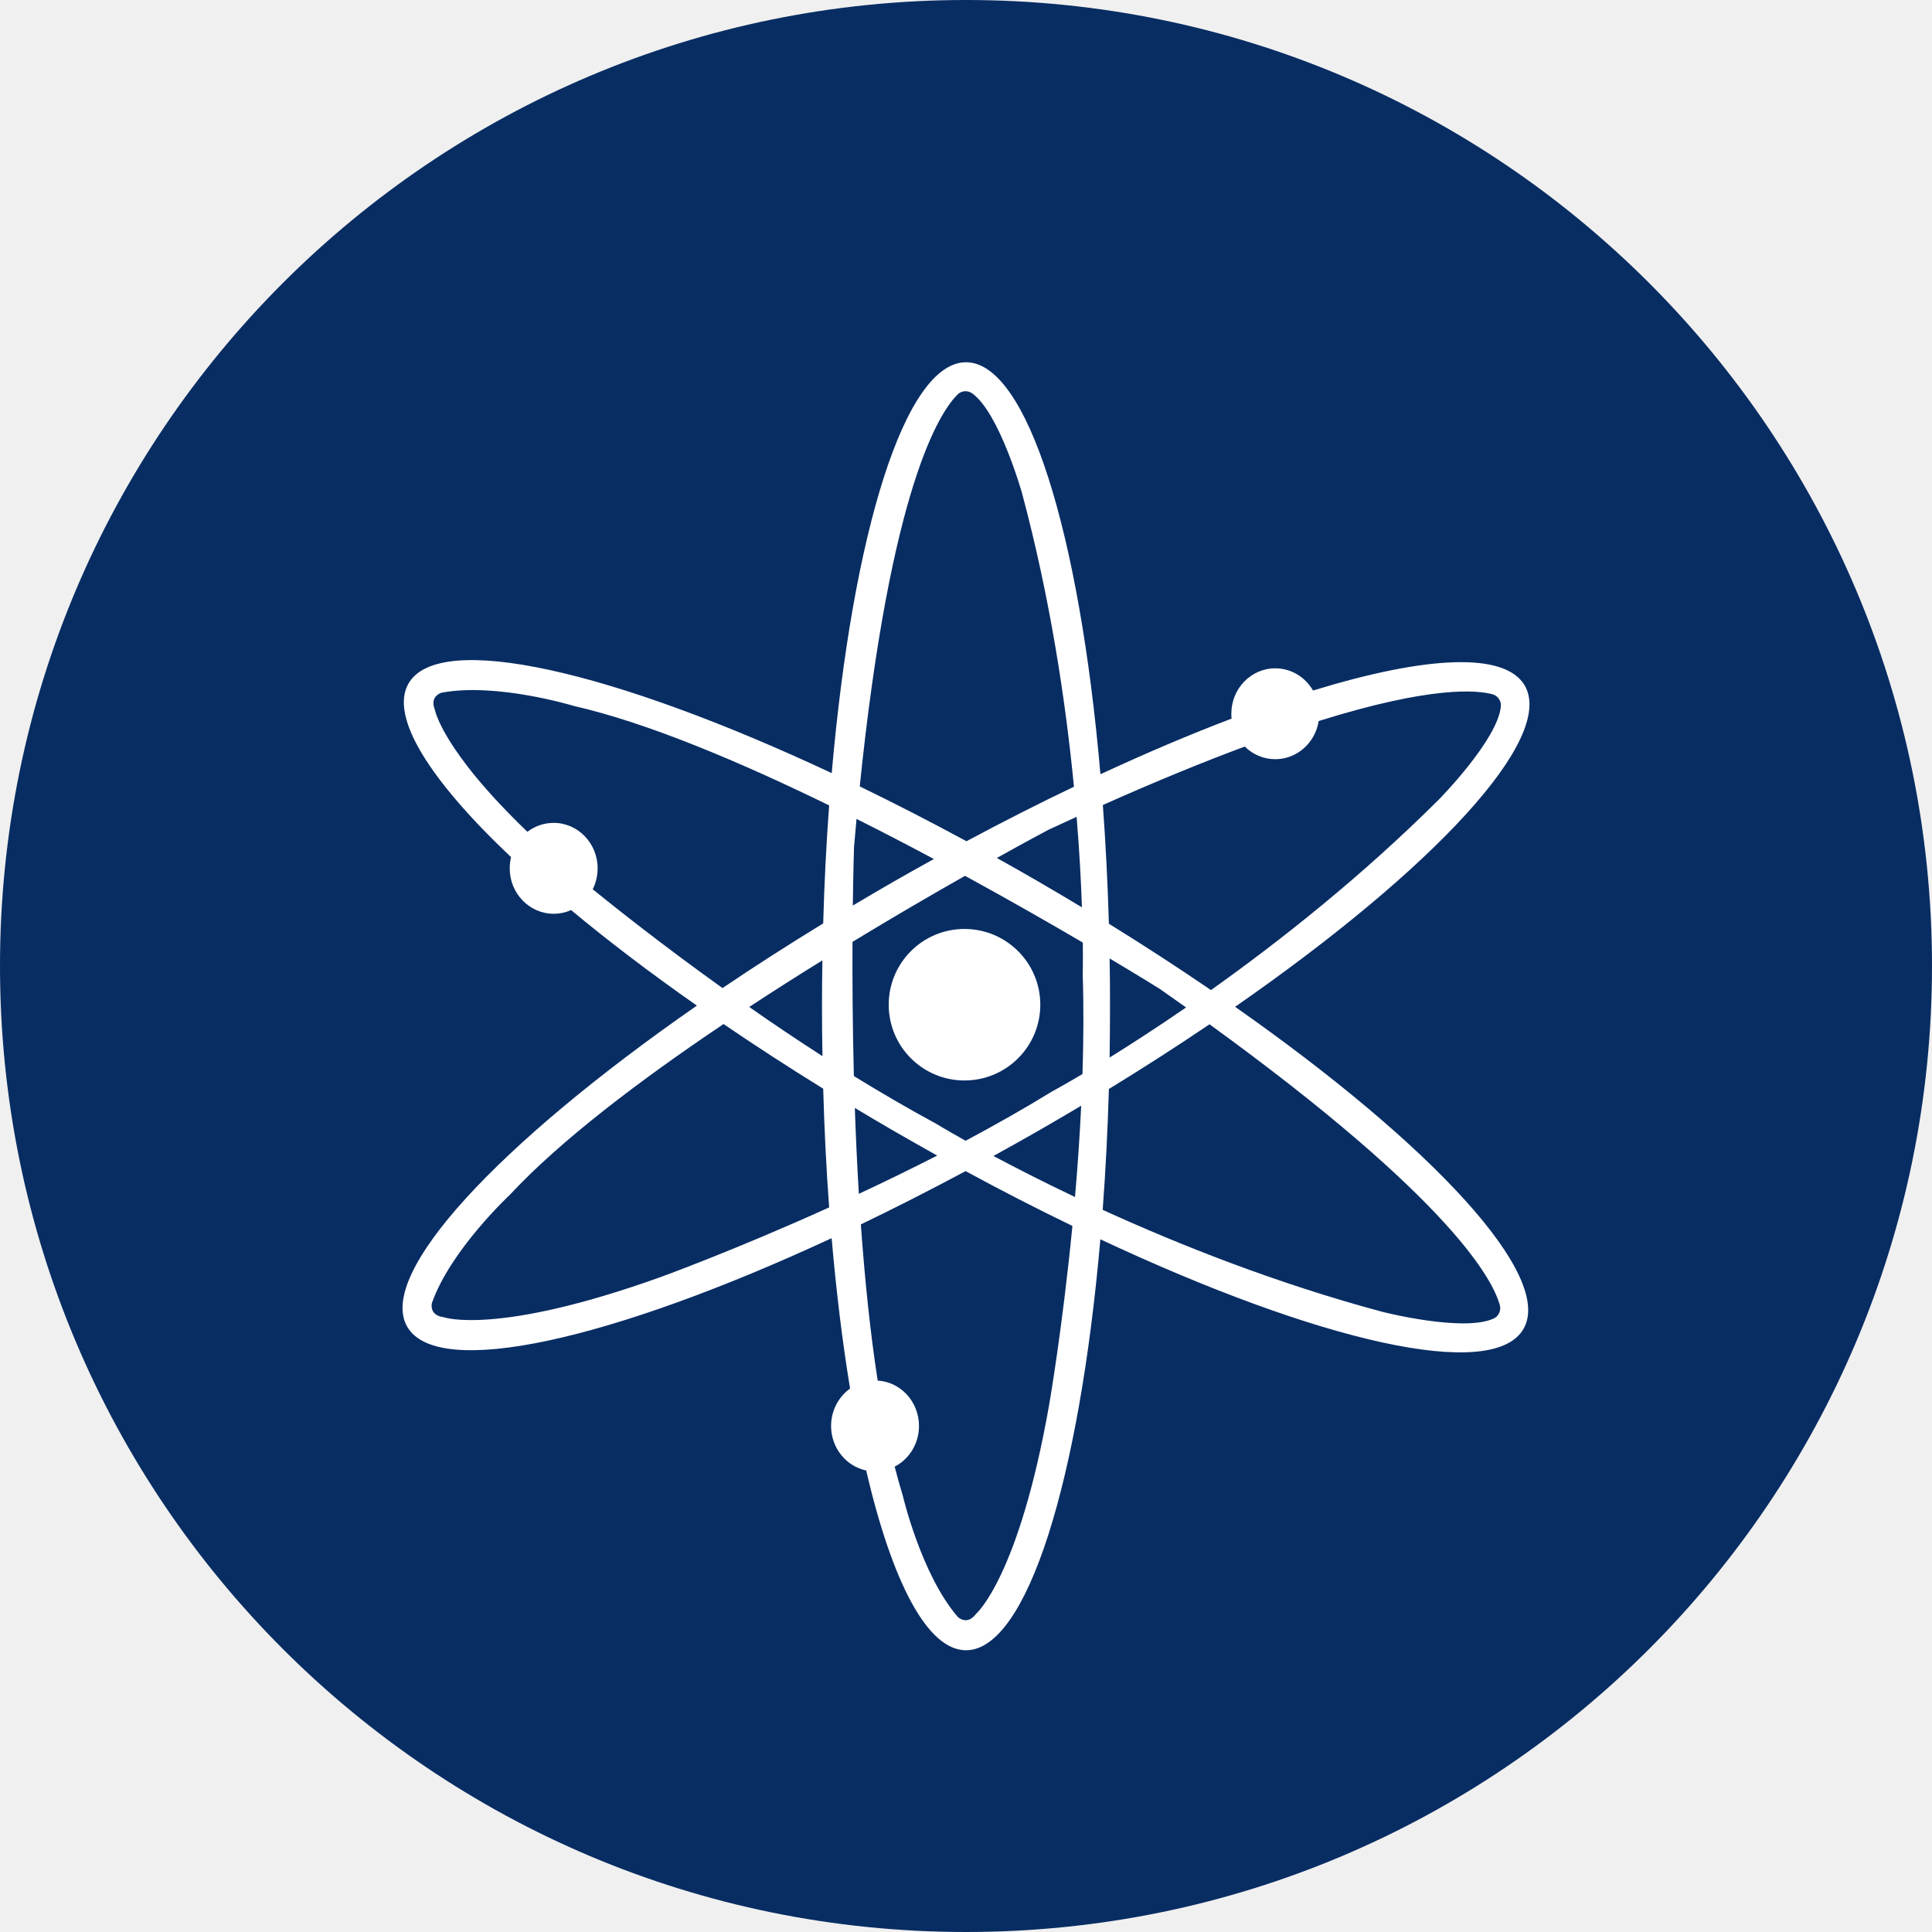
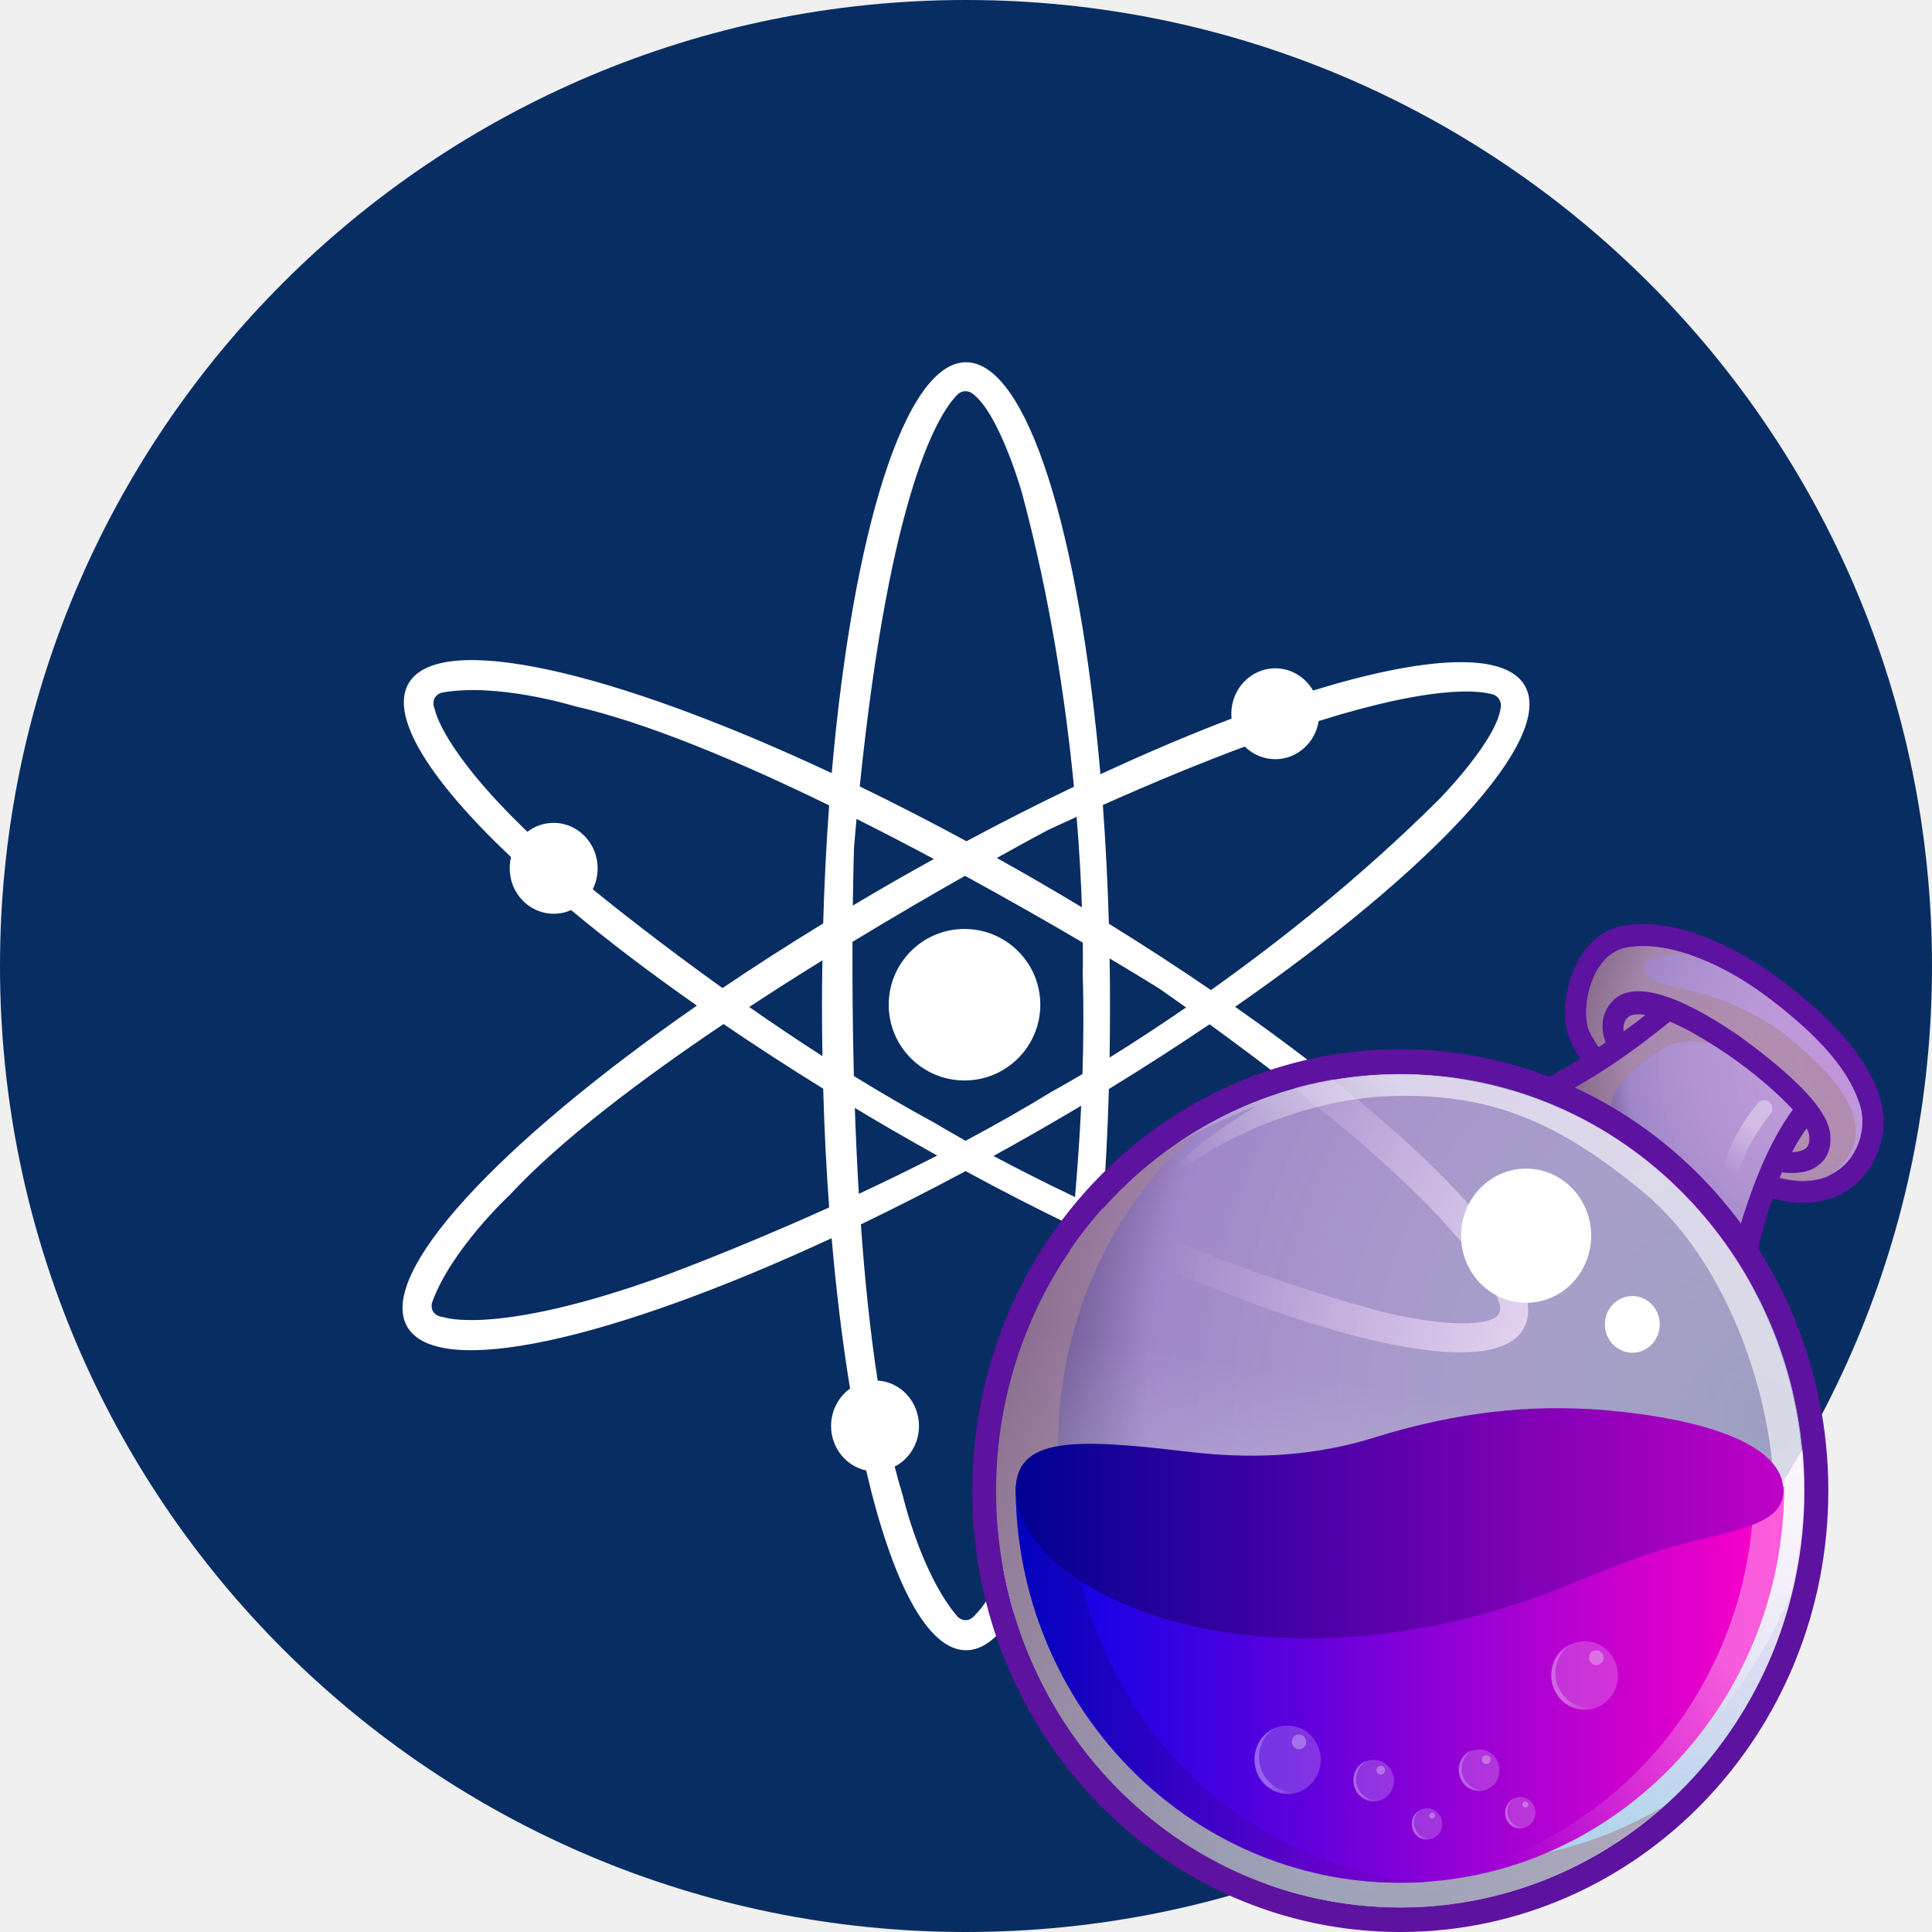
<svg xmlns="http://www.w3.org/2000/svg" width="24" height="24" viewBox="0 0 24 24" fill="none">
  <circle cx="12" cy="12" r="12" fill="#082D63" />
  <path d="M11.981 13.422C12.501 13.422 12.923 13.001 12.923 12.481C12.923 11.961 12.501 11.54 11.981 11.54C11.461 11.54 11.04 11.961 11.04 12.481C11.04 13.001 11.461 13.422 11.981 13.422Z" fill="white" />
  <path fill-rule="evenodd" clip-rule="evenodd" d="M6.332 10.787C6.332 10.738 6.338 10.692 6.348 10.647C5.338 9.692 4.837 8.902 5.075 8.49C5.456 7.832 7.616 8.331 10.332 9.604C10.592 6.617 11.241 4.5 12 4.5C12.761 4.5 13.411 6.624 13.67 9.618C14.241 9.353 14.788 9.121 15.299 8.927C15.297 8.907 15.296 8.887 15.296 8.867C15.296 8.555 15.54 8.302 15.842 8.302C16.041 8.302 16.216 8.413 16.311 8.578C17.712 8.147 18.698 8.093 18.942 8.518C19.32 9.177 17.807 10.795 15.343 12.507C17.798 14.229 19.306 15.852 18.925 16.509C18.544 17.168 16.385 16.668 13.669 15.395C13.409 18.382 12.76 20.5 12 20.5C11.519 20.5 11.082 19.65 10.76 18.267C10.511 18.214 10.324 17.987 10.324 17.714C10.324 17.521 10.418 17.351 10.56 17.249C10.466 16.679 10.389 16.052 10.331 15.381C7.603 16.647 5.436 17.14 5.058 16.48C4.68 15.822 6.193 14.204 8.657 12.492C8.079 12.088 7.554 11.688 7.094 11.305C7.028 11.335 6.955 11.351 6.878 11.351C6.576 11.351 6.332 11.098 6.332 10.787ZM10.3 10.005C10.265 10.476 10.24 10.966 10.226 11.471C9.789 11.738 9.371 12.007 8.975 12.274C8.224 11.736 7.635 11.268 7.363 11.047C7.402 10.969 7.424 10.88 7.424 10.787C7.424 10.475 7.179 10.222 6.878 10.222C6.756 10.222 6.643 10.263 6.552 10.333C5.495 9.319 5.404 8.823 5.404 8.823L5.404 8.821C5.33 8.647 5.485 8.605 5.485 8.605C6.169 8.476 7.13 8.77 7.13 8.77C8.035 8.976 9.184 9.46 10.3 10.005ZM11.114 18.219C11.293 18.127 11.416 17.935 11.416 17.714C11.416 17.413 11.189 17.167 10.903 17.15C10.808 16.54 10.741 15.875 10.694 15.21C11.117 15.006 11.552 14.785 11.995 14.548C12.446 14.793 12.89 15.02 13.322 15.229C13.197 16.51 13.033 17.451 13.033 17.451C12.655 19.596 12.124 20.049 12.124 20.049C12.011 20.199 11.898 20.086 11.898 20.086C11.443 19.559 11.215 18.58 11.215 18.58C11.18 18.466 11.146 18.345 11.114 18.219ZM15.463 9.274C14.957 9.462 14.373 9.7 13.7 10C13.735 10.474 13.76 10.967 13.775 11.475C14.218 11.749 14.642 12.025 15.043 12.299C15.894 11.694 16.914 10.89 17.881 9.925C17.881 9.925 18.607 9.186 18.644 8.776C18.648 8.743 18.639 8.709 18.62 8.682C18.602 8.654 18.574 8.634 18.542 8.625C18.344 8.571 17.777 8.52 16.381 8.957C16.339 9.226 16.113 9.431 15.842 9.431C15.695 9.431 15.561 9.371 15.463 9.274ZM10.64 10.173C10.63 10.287 10.619 10.405 10.609 10.524C10.609 10.524 10.6 10.796 10.594 11.249C10.763 11.148 10.934 11.048 11.108 10.948C11.273 10.854 11.437 10.761 11.601 10.671C11.291 10.505 10.968 10.337 10.64 10.173ZM12.006 10.45C11.555 10.206 11.111 9.978 10.68 9.769C11.063 6.039 11.677 5.116 11.895 4.901C11.918 4.877 11.95 4.863 11.983 4.86C12.016 4.858 12.049 4.867 12.076 4.886C12.412 5.124 12.694 6.119 12.694 6.119C13.05 7.443 13.24 8.732 13.341 9.773C12.907 9.98 12.46 10.207 12.006 10.45ZM11.988 10.88C11.592 11.104 11.11 11.384 10.59 11.7C10.588 12.166 10.591 12.74 10.607 13.367C10.937 13.57 11.276 13.768 11.614 13.951C11.614 13.951 11.749 14.033 11.995 14.171C12.357 13.978 12.718 13.774 13.065 13.561C13.065 13.561 13.204 13.486 13.447 13.342C13.46 12.93 13.463 12.514 13.45 12.105C13.45 12.105 13.454 11.963 13.451 11.709C13.049 11.473 12.546 11.185 11.988 10.88ZM13.44 11.271C13.262 11.164 13.082 11.057 12.899 10.951C12.726 10.851 12.554 10.753 12.383 10.658C12.78 10.437 13.022 10.309 13.022 10.309C13.142 10.253 13.259 10.199 13.374 10.147C13.41 10.582 13.43 10.964 13.44 11.271ZM13.784 11.906C13.788 12.102 13.789 12.3 13.789 12.5C13.789 12.714 13.787 12.927 13.784 13.137C14.047 12.974 14.37 12.765 14.734 12.515C14.628 12.44 14.52 12.363 14.408 12.285C14.408 12.285 14.175 12.139 13.784 11.906ZM15.025 12.724C14.629 12.992 14.211 13.261 13.775 13.528C13.76 14.046 13.734 14.548 13.698 15.029C14.648 15.463 15.856 15.943 17.176 16.297C17.176 16.297 18.179 16.552 18.553 16.38C18.584 16.367 18.608 16.343 18.622 16.313C18.637 16.283 18.64 16.248 18.632 16.216C18.554 15.921 18.063 14.927 15.025 12.724ZM13.354 14.87C13.386 14.508 13.412 14.126 13.431 13.736C13.254 13.841 13.074 13.946 12.892 14.051C12.708 14.156 12.524 14.259 12.341 14.36C12.614 14.505 12.957 14.681 13.354 14.87ZM11.642 14.355C11.464 14.255 11.284 14.153 11.103 14.049C10.94 13.954 10.778 13.859 10.619 13.763C10.631 14.11 10.647 14.469 10.669 14.83C10.983 14.684 11.311 14.524 11.642 14.355ZM10.217 13.12C10.213 12.915 10.211 12.709 10.211 12.5C10.211 12.308 10.213 12.118 10.216 11.93C9.918 12.114 9.612 12.309 9.307 12.509C9.594 12.71 9.9 12.916 10.217 13.12ZM8.988 12.721C9.38 12.988 9.794 13.257 10.226 13.524C10.24 14.032 10.265 14.525 10.3 14.999C9.122 15.532 8.218 15.86 8.218 15.86C6.168 16.598 5.512 16.363 5.512 16.363C5.323 16.339 5.366 16.185 5.366 16.185C5.597 15.528 6.332 14.844 6.332 14.844C6.963 14.165 7.957 13.414 8.988 12.721Z" fill="white" />
+   <path d="M23.367 13.692C23.241 13.201 22.837 12.71 22.11 12.164C21.526 11.728 20.907 11.478 20.413 11.478C20.314 11.478 20.224 11.488 20.134 11.506C19.91 11.552 19.712 11.719 19.586 11.969C19.434 12.265 19.398 12.664 19.497 12.905C19.532 12.979 19.577 13.071 19.631 13.155C19.155 13.451 18.886 13.534 18.85 13.544C20.089 13.97 21.122 14.859 21.769 16.017L21.778 15.905C21.805 15.6 21.894 15.248 22.02 14.887C22.146 14.924 22.271 14.942 22.397 14.942C22.73 14.942 23.017 14.803 23.197 14.553C23.376 14.303 23.448 13.97 23.367 13.692Z" fill="#5E12A0" />
+   <path d="M22.074 14.618C22.891 14.85 23.223 14.201 23.116 13.766C22.999 13.331 22.622 12.886 21.957 12.386C21.293 11.886 20.619 11.682 20.188 11.775C19.757 11.867 19.631 12.543 19.739 12.803C19.784 12.905 19.883 13.053 20.017 13.219C19.847 13.34 19.685 13.432 19.55 13.516C20.377 13.896 21.095 14.488 21.634 15.229C21.697 14.979 21.787 14.757 21.867 14.562C21.93 14.572 22.002 14.59 22.074 14.618Z" fill="url(#paint0_radial_8283_5805)" />
+   <path d="M17.395 23.694C20.167 23.694 22.415 21.376 22.415 18.517C22.415 15.658 20.167 13.339 17.395 13.339C14.622 13.339 12.374 15.658 12.374 18.517C12.374 21.376 14.622 23.694 17.395 23.694Z" fill="url(#paint1_radial_8283_5805)" />
+   <path opacity="0.6" d="M22.703 13.339C22.021 12.599 21.446 12.404 20.754 12.247C20.215 12.117 20.359 11.802 21.015 11.867C20.701 11.756 20.404 11.728 20.189 11.774C19.757 11.867 19.632 12.543 19.739 12.802C19.784 12.904 19.883 13.052 20.018 13.219C19.775 13.386 19.569 13.506 19.398 13.599C19.479 13.636 19.578 13.682 19.695 13.747C20 13.914 20.332 14.192 20.332 14.192C19.829 13.747 19.937 13.543 20.629 13.043C20.844 12.886 21.239 12.904 21.608 13.099C21.976 13.293 22.407 13.784 22.407 13.784L21.994 14.599C22.021 14.608 22.047 14.618 22.075 14.627C22.335 14.701 22.541 14.682 22.703 14.618C22.892 14.497 23.386 14.09 22.703 13.339Z" fill="#A98698" />
+   <path d="M20.744 12.691C20.924 12.765 21.157 12.895 21.445 13.089C21.786 13.321 22.083 13.58 22.271 13.784C21.957 14.21 21.75 14.794 21.625 15.201C21.687 15.294 21.759 15.386 21.822 15.479C21.885 15.248 21.993 14.905 22.136 14.562C22.172 14.571 22.217 14.571 22.262 14.571C22.37 14.571 22.496 14.553 22.595 14.47C22.666 14.414 22.747 14.312 22.738 14.127C22.738 13.951 22.604 13.729 22.325 13.46C22.128 13.265 21.858 13.053 21.589 12.858C20.816 12.33 20.277 12.182 20.035 12.432C19.873 12.599 19.891 12.802 19.945 12.951C19.658 13.145 19.415 13.284 19.254 13.377C19.361 13.414 19.46 13.46 19.568 13.506C19.855 13.349 20.268 13.08 20.744 12.691ZM22.442 14.016C22.469 14.062 22.478 14.108 22.478 14.136C22.478 14.22 22.451 14.247 22.433 14.266C22.397 14.294 22.325 14.312 22.262 14.312C22.316 14.201 22.379 14.108 22.442 14.016ZM20.224 12.636C20.25 12.608 20.322 12.589 20.439 12.608C20.349 12.682 20.259 12.747 20.17 12.812C20.161 12.747 20.17 12.682 20.224 12.636Z" fill="#5E12A0" />
+   <path d="M17.395 13.034C14.458 13.034 12.078 15.488 12.078 18.517C12.078 21.546 14.458 24 17.395 24C20.332 24 22.712 21.546 22.712 18.517C22.712 15.488 20.323 13.034 17.395 13.034ZM17.395 23.694C14.62 23.694 12.375 21.379 12.375 18.517C12.375 15.655 14.62 13.34 17.395 13.34C20.17 13.34 22.415 15.655 22.415 18.517C22.415 21.379 20.161 23.694 17.395 23.694Z" fill="#5E12A0" />
+   <path opacity="0.6" d="M17.395 23.694C20.167 23.694 22.415 21.376 22.415 18.517C22.415 15.658 20.167 13.339 17.395 13.339C14.622 13.339 12.374 15.658 12.374 18.517C12.374 21.376 14.622 23.694 17.395 23.694Z" fill="url(#paint2_linear_8283_5805)" />
+   <path opacity="0.6" d="M17.359 23.064C14.62 22.611 12.761 19.952 13.21 17.128C13.407 15.877 14.018 14.812 14.88 14.043C13.623 14.794 12.689 16.099 12.438 17.693C11.998 20.517 13.857 23.175 16.587 23.629C18.113 23.889 19.586 23.398 20.673 22.435C19.712 23.009 18.544 23.259 17.359 23.064Z" fill="#A98698" />
+   <path opacity="0.6" d="M18.194 13.414C16.928 13.201 15.698 13.498 14.692 14.155C14.674 14.174 14.656 14.192 14.656 14.192C15.042 13.951 15.608 13.738 15.608 13.738C14.153 14.609 13.704 15.6 13.704 15.6C14.27 14.47 15.931 13.673 17.233 13.618C18.535 13.562 19.389 13.961 20.43 14.822C21.472 15.693 22.101 17.471 22.038 18.879C21.984 20.286 21.266 21.426 21.266 21.426C21.759 20.768 22.056 20.286 22.244 19.796C22.28 19.647 22.316 19.499 22.334 19.342C22.783 16.526 20.933 13.868 18.194 13.414Z" fill="url(#paint3_linear_8283_5805)" />
+   <path d="M22.163 18.47C22.163 21.184 20.026 23.388 17.394 23.388C14.763 23.388 12.617 21.184 12.617 18.47H22.163Z" fill="url(#paint4_linear_8283_5805)" />
+   <g opacity="0.6">
+     <path opacity="0.6" d="M21.786 18.471C21.786 21.12 19.757 23.287 17.206 23.389C17.269 23.389 17.332 23.389 17.395 23.389C20.026 23.389 22.163 21.184 22.163 18.471H21.786Z" fill="url(#paint5_linear_8283_5805)" />
+   </g>
+   <g opacity="0.7">
+     <path opacity="0.7" d="M13.292 18.471H12.618C12.618 21.184 14.756 23.389 17.387 23.389C17.504 23.389 17.611 23.389 17.719 23.38C15.249 23.194 13.292 21.064 13.292 18.471Z" fill="url(#paint6_linear_8283_5805)" />
+   </g>
+   <path d="M22.154 18.517C22.154 17.952 21.202 17.628 19.936 17.517C19.02 17.443 18.095 17.535 17.035 17.869C16.119 18.147 15.293 18.101 14.691 18.026C13.353 17.869 12.617 17.85 12.617 18.517C12.617 19.48 14.52 20.684 17.376 20.268C18.822 20.055 19.567 19.619 20.421 19.323C21.346 19.008 22.154 19.017 22.154 18.517Z" fill="url(#paint7_linear_8283_5805)" />
+   <path d="M18.958 16.184C19.404 16.184 19.766 15.811 19.766 15.35C19.766 14.89 19.404 14.517 18.958 14.517C18.512 14.517 18.15 14.89 18.15 15.35C18.15 15.811 18.512 16.184 18.958 16.184Z" fill="white" />
+   <path d="M20.277 16.804C20.466 16.804 20.618 16.646 20.618 16.452C20.618 16.258 20.466 16.1 20.277 16.1C20.089 16.1 19.936 16.258 19.936 16.452C19.936 16.646 20.089 16.804 20.277 16.804Z" fill="white" />
+   <g opacity="0.6">
+     <path opacity="0.6" d="M21.498 14.683C21.489 14.683 21.48 14.683 21.48 14.683C21.426 14.674 21.39 14.618 21.399 14.553C21.48 14.127 21.821 13.72 21.839 13.701C21.875 13.655 21.947 13.655 21.982 13.692C22.027 13.729 22.027 13.803 21.991 13.84C21.982 13.85 21.668 14.229 21.596 14.6C21.587 14.655 21.543 14.683 21.498 14.683Z" fill="url(#paint8_linear_8283_5805)" />
+   </g>
+   <path opacity="0.2" d="M17.064 22.379C17.203 22.379 17.316 22.263 17.316 22.12C17.316 21.977 17.203 21.861 17.064 21.861C16.925 21.861 16.813 21.977 16.813 22.12C16.813 22.263 16.925 22.379 17.064 22.379Z" fill="white" />
+   <g opacity="0.4">
+     <path opacity="0.6" d="M16.921 22.289C16.822 22.187 16.822 22.02 16.921 21.918C16.939 21.9 16.957 21.891 16.975 21.872C16.939 21.881 16.912 21.9 16.885 21.928C16.786 22.029 16.786 22.196 16.885 22.298C16.966 22.381 17.091 22.4 17.19 22.344C17.1 22.381 16.993 22.363 16.921 22.289Z" fill="url(#paint9_linear_8283_5805)" />
+   </g>
+   <path opacity="0.3" d="M17.152 22.045C17.182 22.045 17.206 22.02 17.206 21.99C17.206 21.959 17.182 21.935 17.152 21.935C17.123 21.935 17.099 21.959 17.099 21.99C17.099 22.02 17.123 22.045 17.152 22.045Z" fill="white" />
+   <path opacity="0.2" d="M18.375 22.25C18.514 22.25 18.627 22.134 18.627 21.991C18.627 21.848 18.514 21.731 18.375 21.731C18.237 21.731 18.124 21.848 18.124 21.991C18.124 22.134 18.237 22.25 18.375 22.25Z" fill="white" />
+   <g opacity="0.4">
+     <path opacity="0.6" d="M18.23 22.158C18.131 22.056 18.131 21.89 18.23 21.788C18.248 21.769 18.266 21.76 18.284 21.742C18.248 21.751 18.221 21.769 18.194 21.797C18.095 21.899 18.095 22.066 18.194 22.168C18.275 22.251 18.4 22.27 18.499 22.214C18.409 22.251 18.302 22.233 18.23 22.158Z" fill="url(#paint10_linear_8283_5805)" />
+   </g>
+   <path opacity="0.3" d="M18.464 21.915C18.494 21.915 18.518 21.89 18.518 21.86C18.518 21.829 18.494 21.805 18.464 21.805C18.434 21.805 18.41 21.829 18.41 21.86C18.41 21.89 18.434 21.915 18.464 21.915Z" fill="white" />
+   <path opacity="0.2" d="M17.728 22.852C17.832 22.852 17.916 22.765 17.916 22.657C17.916 22.55 17.832 22.463 17.728 22.463C17.623 22.463 17.539 22.55 17.539 22.657C17.539 22.765 17.623 22.852 17.728 22.852Z" fill="white" />
+   <g opacity="0.4">
+     <path opacity="0.6" d="M17.619 22.779C17.547 22.705 17.547 22.575 17.619 22.501C17.628 22.492 17.646 22.483 17.655 22.474C17.628 22.483 17.61 22.501 17.592 22.52C17.52 22.594 17.52 22.724 17.592 22.798C17.655 22.863 17.745 22.872 17.825 22.826C17.754 22.853 17.673 22.835 17.619 22.779Z" fill="url(#paint11_linear_8283_5805)" />
+   </g>
+   <path opacity="0.3" d="M17.79 22.592C17.81 22.592 17.826 22.575 17.826 22.555C17.826 22.535 17.81 22.518 17.79 22.518C17.77 22.518 17.754 22.535 17.754 22.555C17.754 22.575 17.77 22.592 17.79 22.592Z" fill="white" />
+   <path opacity="0.2" d="M18.885 22.713C18.989 22.713 19.074 22.626 19.074 22.518C19.074 22.411 18.989 22.324 18.885 22.324C18.781 22.324 18.697 22.411 18.697 22.518C18.697 22.626 18.781 22.713 18.885 22.713Z" fill="white" />
+   <g opacity="0.4">
+     <path opacity="0.6" d="M18.779 22.641C18.707 22.567 18.707 22.437 18.779 22.363C18.788 22.354 18.806 22.344 18.815 22.335C18.788 22.344 18.77 22.363 18.752 22.381C18.68 22.455 18.68 22.585 18.752 22.659C18.815 22.724 18.905 22.733 18.986 22.687C18.914 22.715 18.833 22.696 18.779 22.641Z" fill="url(#paint12_linear_8283_5805)" />
+   </g>
+   <path opacity="0.3" d="M18.948 22.453C18.968 22.453 18.984 22.437 18.984 22.416C18.984 22.396 18.968 22.38 18.948 22.38C18.928 22.38 18.912 22.396 18.912 22.416C18.912 22.437 18.928 22.453 18.948 22.453Z" fill="white" />
+   <path opacity="0.2" d="M15.994 22.287C16.222 22.287 16.407 22.096 16.407 21.861C16.407 21.626 16.222 21.435 15.994 21.435C15.765 21.435 15.581 21.626 15.581 21.861C15.581 22.096 15.765 22.287 15.994 22.287Z" fill="white" />
+   <g opacity="0.4">
+     <path opacity="0.6" d="M15.761 22.129C15.599 21.962 15.599 21.694 15.761 21.527C15.788 21.499 15.815 21.481 15.851 21.462C15.797 21.481 15.752 21.518 15.707 21.555C15.545 21.721 15.545 21.99 15.707 22.157C15.842 22.296 16.048 22.323 16.21 22.222C16.057 22.287 15.877 22.259 15.761 22.129Z" fill="url(#paint13_linear_8283_5805)" />
+   </g>
+   <path opacity="0.3" d="M16.136 21.731C16.186 21.731 16.226 21.689 16.226 21.638C16.226 21.587 16.186 21.546 16.136 21.546C16.087 21.546 16.047 21.587 16.047 21.638C16.047 21.689 16.087 21.731 16.136 21.731Z" fill="white" />
+   <path opacity="0.2" d="M19.686 21.24C19.914 21.24 20.099 21.049 20.099 20.814C20.099 20.579 19.914 20.388 19.686 20.388C19.458 20.388 19.273 20.579 19.273 20.814C19.273 21.049 19.458 21.24 19.686 21.24Z" fill="white" />
+   <g opacity="0.4">
+     <path opacity="0.6" d="M19.442 21.083C19.28 20.916 19.28 20.648 19.442 20.481C19.469 20.453 19.496 20.435 19.532 20.416C19.478 20.435 19.433 20.472 19.388 20.509C19.227 20.675 19.227 20.944 19.388 21.111C19.523 21.25 19.729 21.277 19.891 21.176C19.738 21.241 19.568 21.213 19.442 21.083Z" fill="url(#paint14_linear_8283_5805)" />
+   </g>
+   <path opacity="0.3" d="M19.83 20.685C19.88 20.685 19.92 20.643 19.92 20.592C19.92 20.541 19.88 20.5 19.83 20.5C19.78 20.5 19.74 20.541 19.74 20.592C19.74 20.643 19.78 20.685 19.83 20.685Z" fill="white" />
+   <defs>
+     <radialGradient id="paint0_radial_8283_5805" cx="0" cy="0" r="1" gradientUnits="userSpaceOnUse" gradientTransform="translate(22.9518 13.1824) scale(4.01388 4.13951)">
+       <stop stop-color="#FFEAFF" stop-opacity="0.6" />
+       <stop offset="0.681" stop-color="#A087C9" />
+       <stop offset="1" stop-color="#10002F" />
+     </radialGradient>
+     <radialGradient id="paint1_radial_8283_5805" cx="0" cy="0" r="1" gradientUnits="userSpaceOnUse" gradientTransform="translate(21.901 17.5974) scale(11.2414 12.33)">
+       <stop stop-color="#FFEAFF" stop-opacity="0.6" />
+       <stop offset="0.681" stop-color="#A087C9" />
+       <stop offset="1" stop-color="#10002F" />
+     </radialGradient>
+     <linearGradient id="paint2_linear_8283_5805" x1="16.589" y1="23.621" x2="18.294" y2="13.421" gradientUnits="userSpaceOnUse">
+       <stop stop-color="#81FFFF" />
+       <stop offset="0.62" stop-color="white" stop-opacity="0" />
+     </linearGradient>
+     <linearGradient id="paint3_linear_8283_5805" x1="20.933" y1="15.001" x2="16.665" y2="18.798" gradientUnits="userSpaceOnUse">
+       <stop offset="0.289" stop-color="white" />
+       <stop offset="0.78" stop-color="white" stop-opacity="0" />
+     </linearGradient>
+     <linearGradient id="paint4_linear_8283_5805" x1="12.62" y1="20.926" x2="22.161" y2="20.926" gradientUnits="userSpaceOnUse">
+       <stop stop-color="#0002E9" />
+       <stop offset="0.995" stop-color="#FF00C7" />
+     </linearGradient>
+     <linearGradient id="paint5_linear_8283_5805" x1="22.613" y1="18.902" x2="17.269" y2="23.799" gradientUnits="userSpaceOnUse">
+       <stop offset="0.289" stop-color="white" />
+       <stop offset="0.78" stop-color="white" stop-opacity="0" />
+     </linearGradient>
+     <linearGradient id="paint6_linear_8283_5805" x1="12.622" y1="20.927" x2="17.726" y2="20.927" gradientUnits="userSpaceOnUse">
+       <stop stop-color="#000292" />
+       <stop offset="0.995" stop-color="#7D00C7" />
+     </linearGradient>
+     <linearGradient id="paint7_linear_8283_5805" x1="12.627" y1="18.926" x2="22.154" y2="18.926" gradientUnits="userSpaceOnUse">
+       <stop stop-color="#000292" />
+       <stop offset="0.995" stop-color="#BE00C7" />
+     </linearGradient>
+     <linearGradient id="paint8_linear_8283_5805" x1="21.997" y1="13.656" x2="21.281" y2="14.784" gradientUnits="userSpaceOnUse">
+       <stop offset="0.289" stop-color="white" />
+       <stop offset="0.78" stop-color="white" stop-opacity="0" />
+     </linearGradient>
+     <linearGradient id="paint9_linear_8283_5805" x1="16.811" y1="22.13" x2="17.19" y2="22.13" gradientUnits="userSpaceOnUse">
+       <stop offset="0.289" stop-color="white" />
+       <stop offset="0.78" stop-color="white" stop-opacity="0" />
+     </linearGradient>
+     <linearGradient id="paint10_linear_8283_5805" x1="18.119" y1="21.998" x2="18.498" y2="21.998" gradientUnits="userSpaceOnUse">
+       <stop offset="0.289" stop-color="white" />
+       <stop offset="0.78" stop-color="white" stop-opacity="0" />
+     </linearGradient>
+     <linearGradient id="paint11_linear_8283_5805" x1="17.533" y1="22.661" x2="17.818" y2="22.661" gradientUnits="userSpaceOnUse">
+       <stop offset="0.289" stop-color="white" />
+       <stop offset="0.78" stop-color="white" stop-opacity="0" />
+     </linearGradient>
+     <linearGradient id="paint12_linear_8283_5805" x1="18.694" y1="22.522" x2="18.979" y2="22.522" gradientUnits="userSpaceOnUse">
+       <stop offset="0.289" stop-color="white" />
+       <stop offset="0.78" stop-color="white" stop-opacity="0" />
+     </linearGradient>
+     <linearGradient id="paint13_linear_8283_5805" x1="15.582" y1="21.871" x2="16.202" y2="21.871" gradientUnits="userSpaceOnUse">
+       <stop offset="0.289" stop-color="white" />
+       <stop offset="0.78" stop-color="white" stop-opacity="0" />
+     </linearGradient>
+     <linearGradient id="paint14_linear_8283_5805" x1="19.266" y1="20.825" x2="19.887" y2="20.825" gradientUnits="userSpaceOnUse">
+       <stop offset="0.289" stop-color="white" />
+       <stop offset="0.78" stop-color="white" stop-opacity="0" />
+     </linearGradient>
+   </defs>
</svg>
